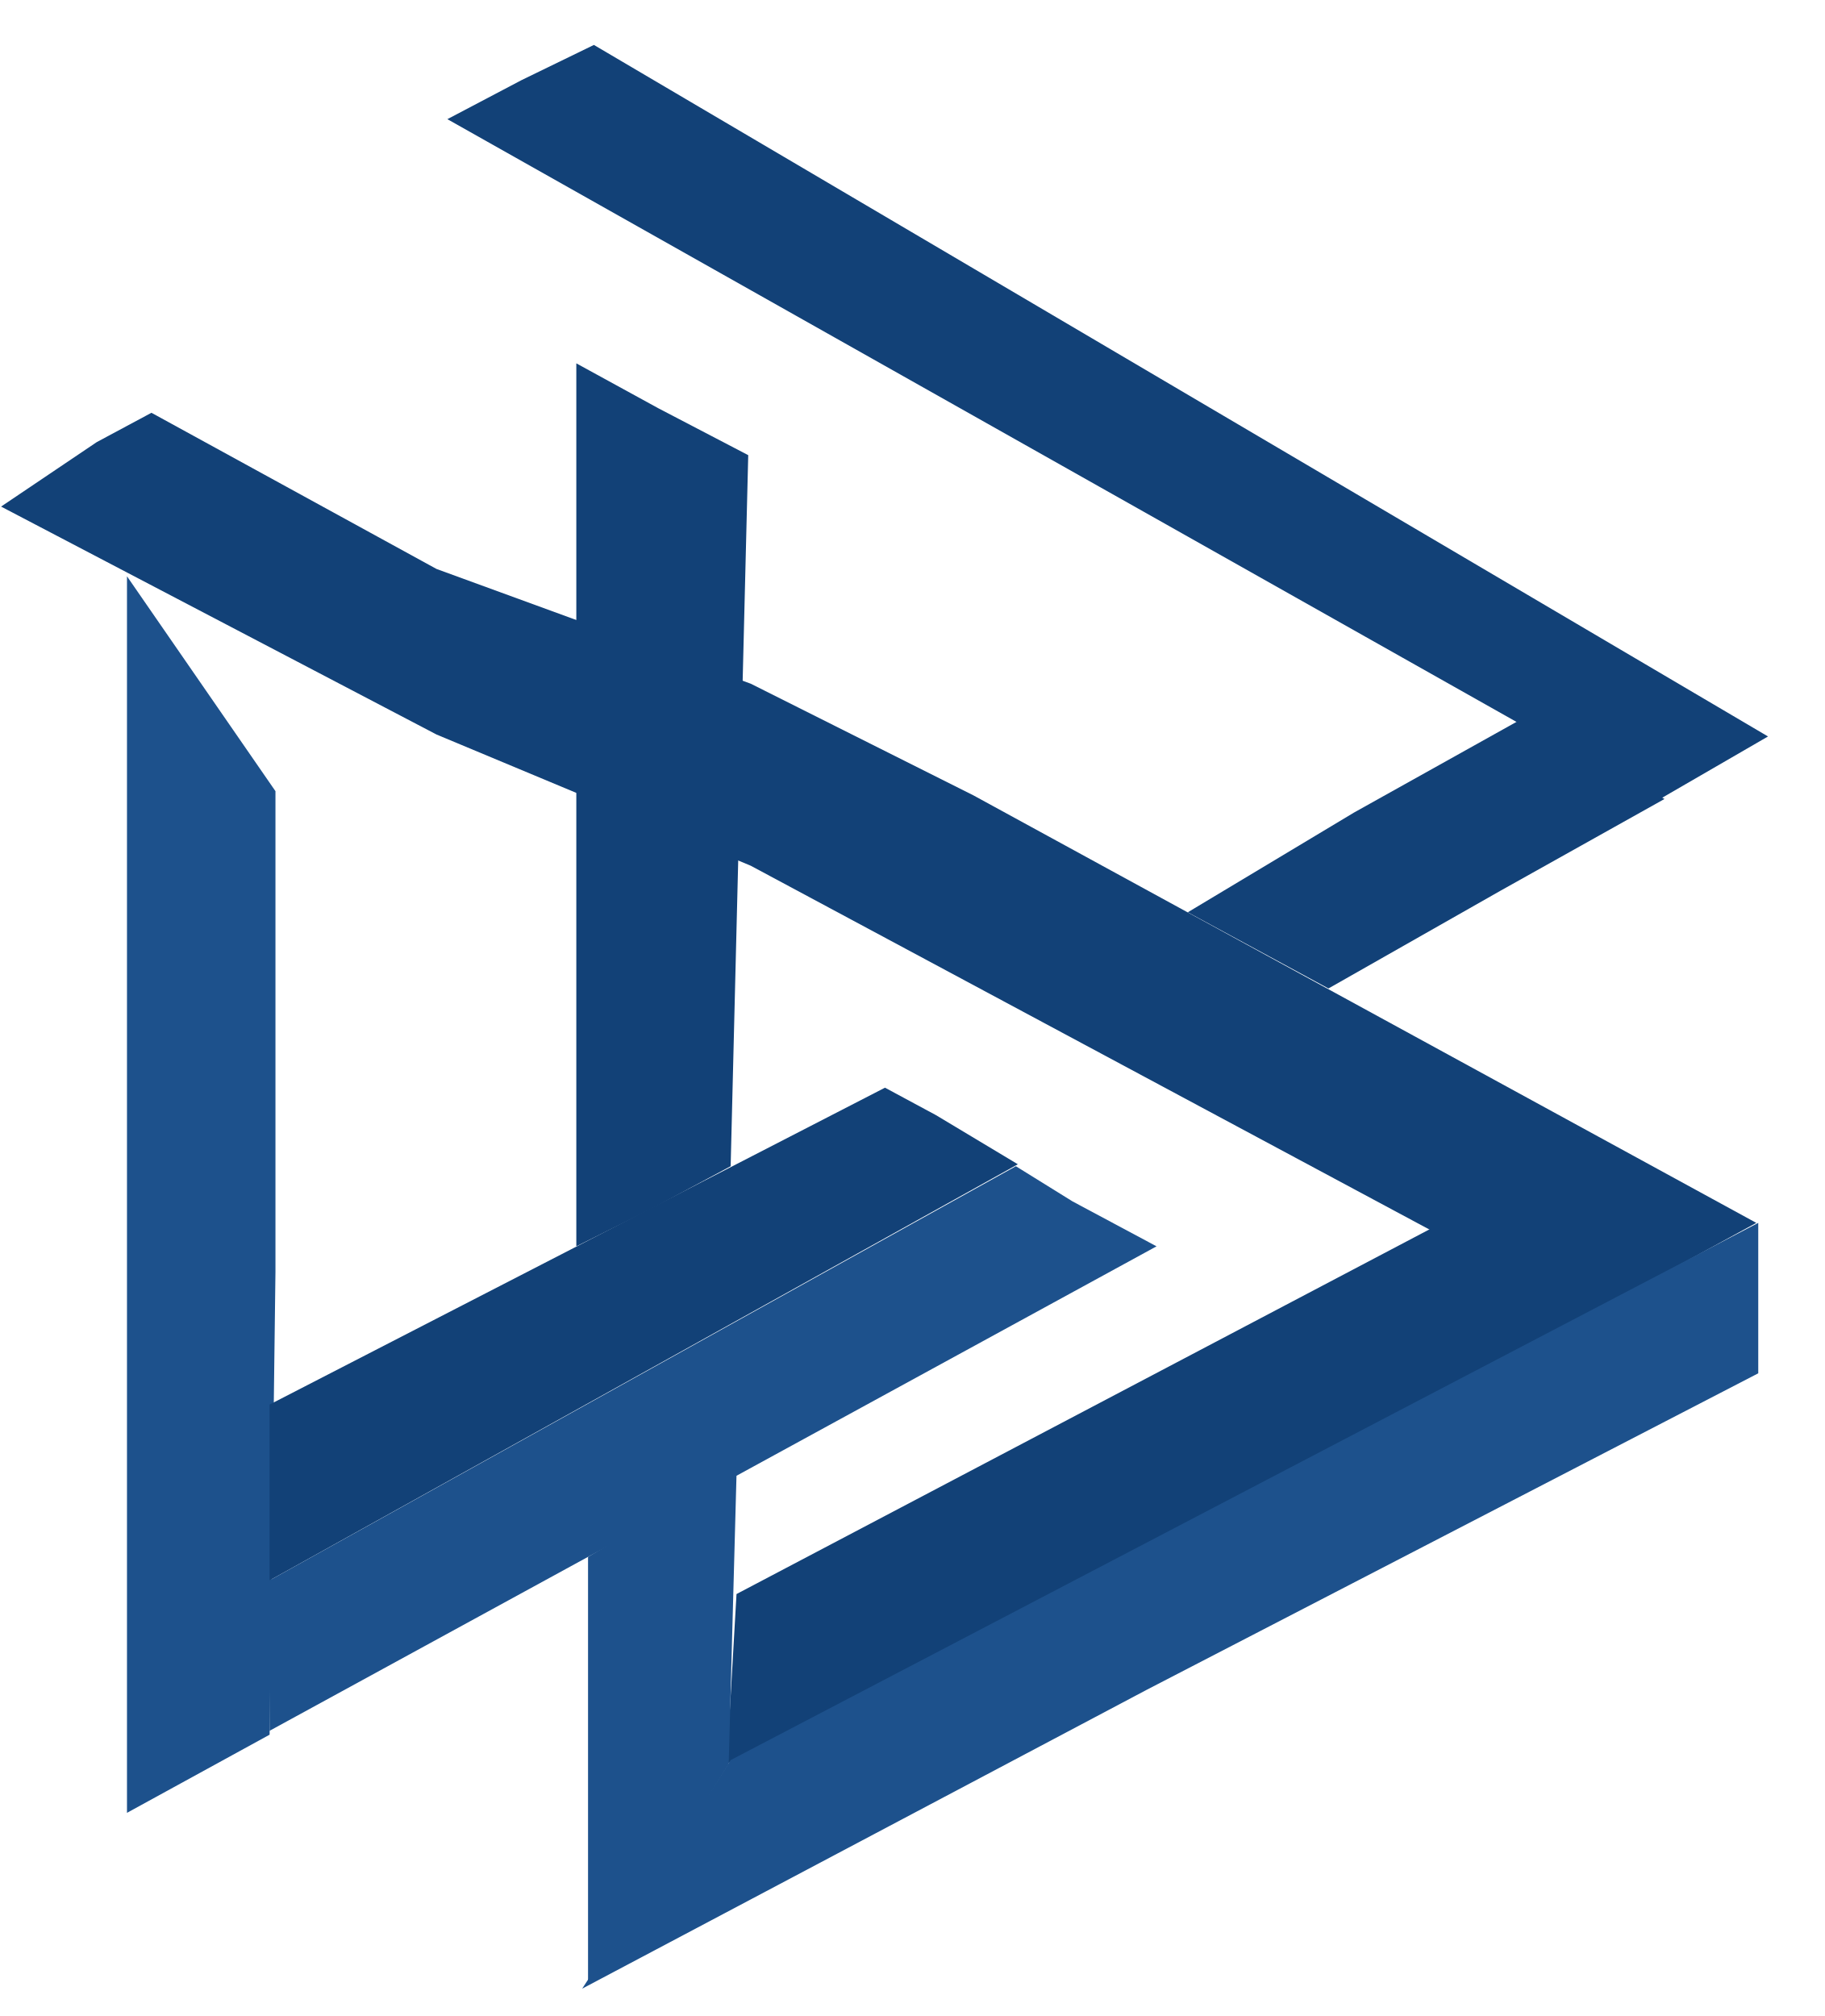
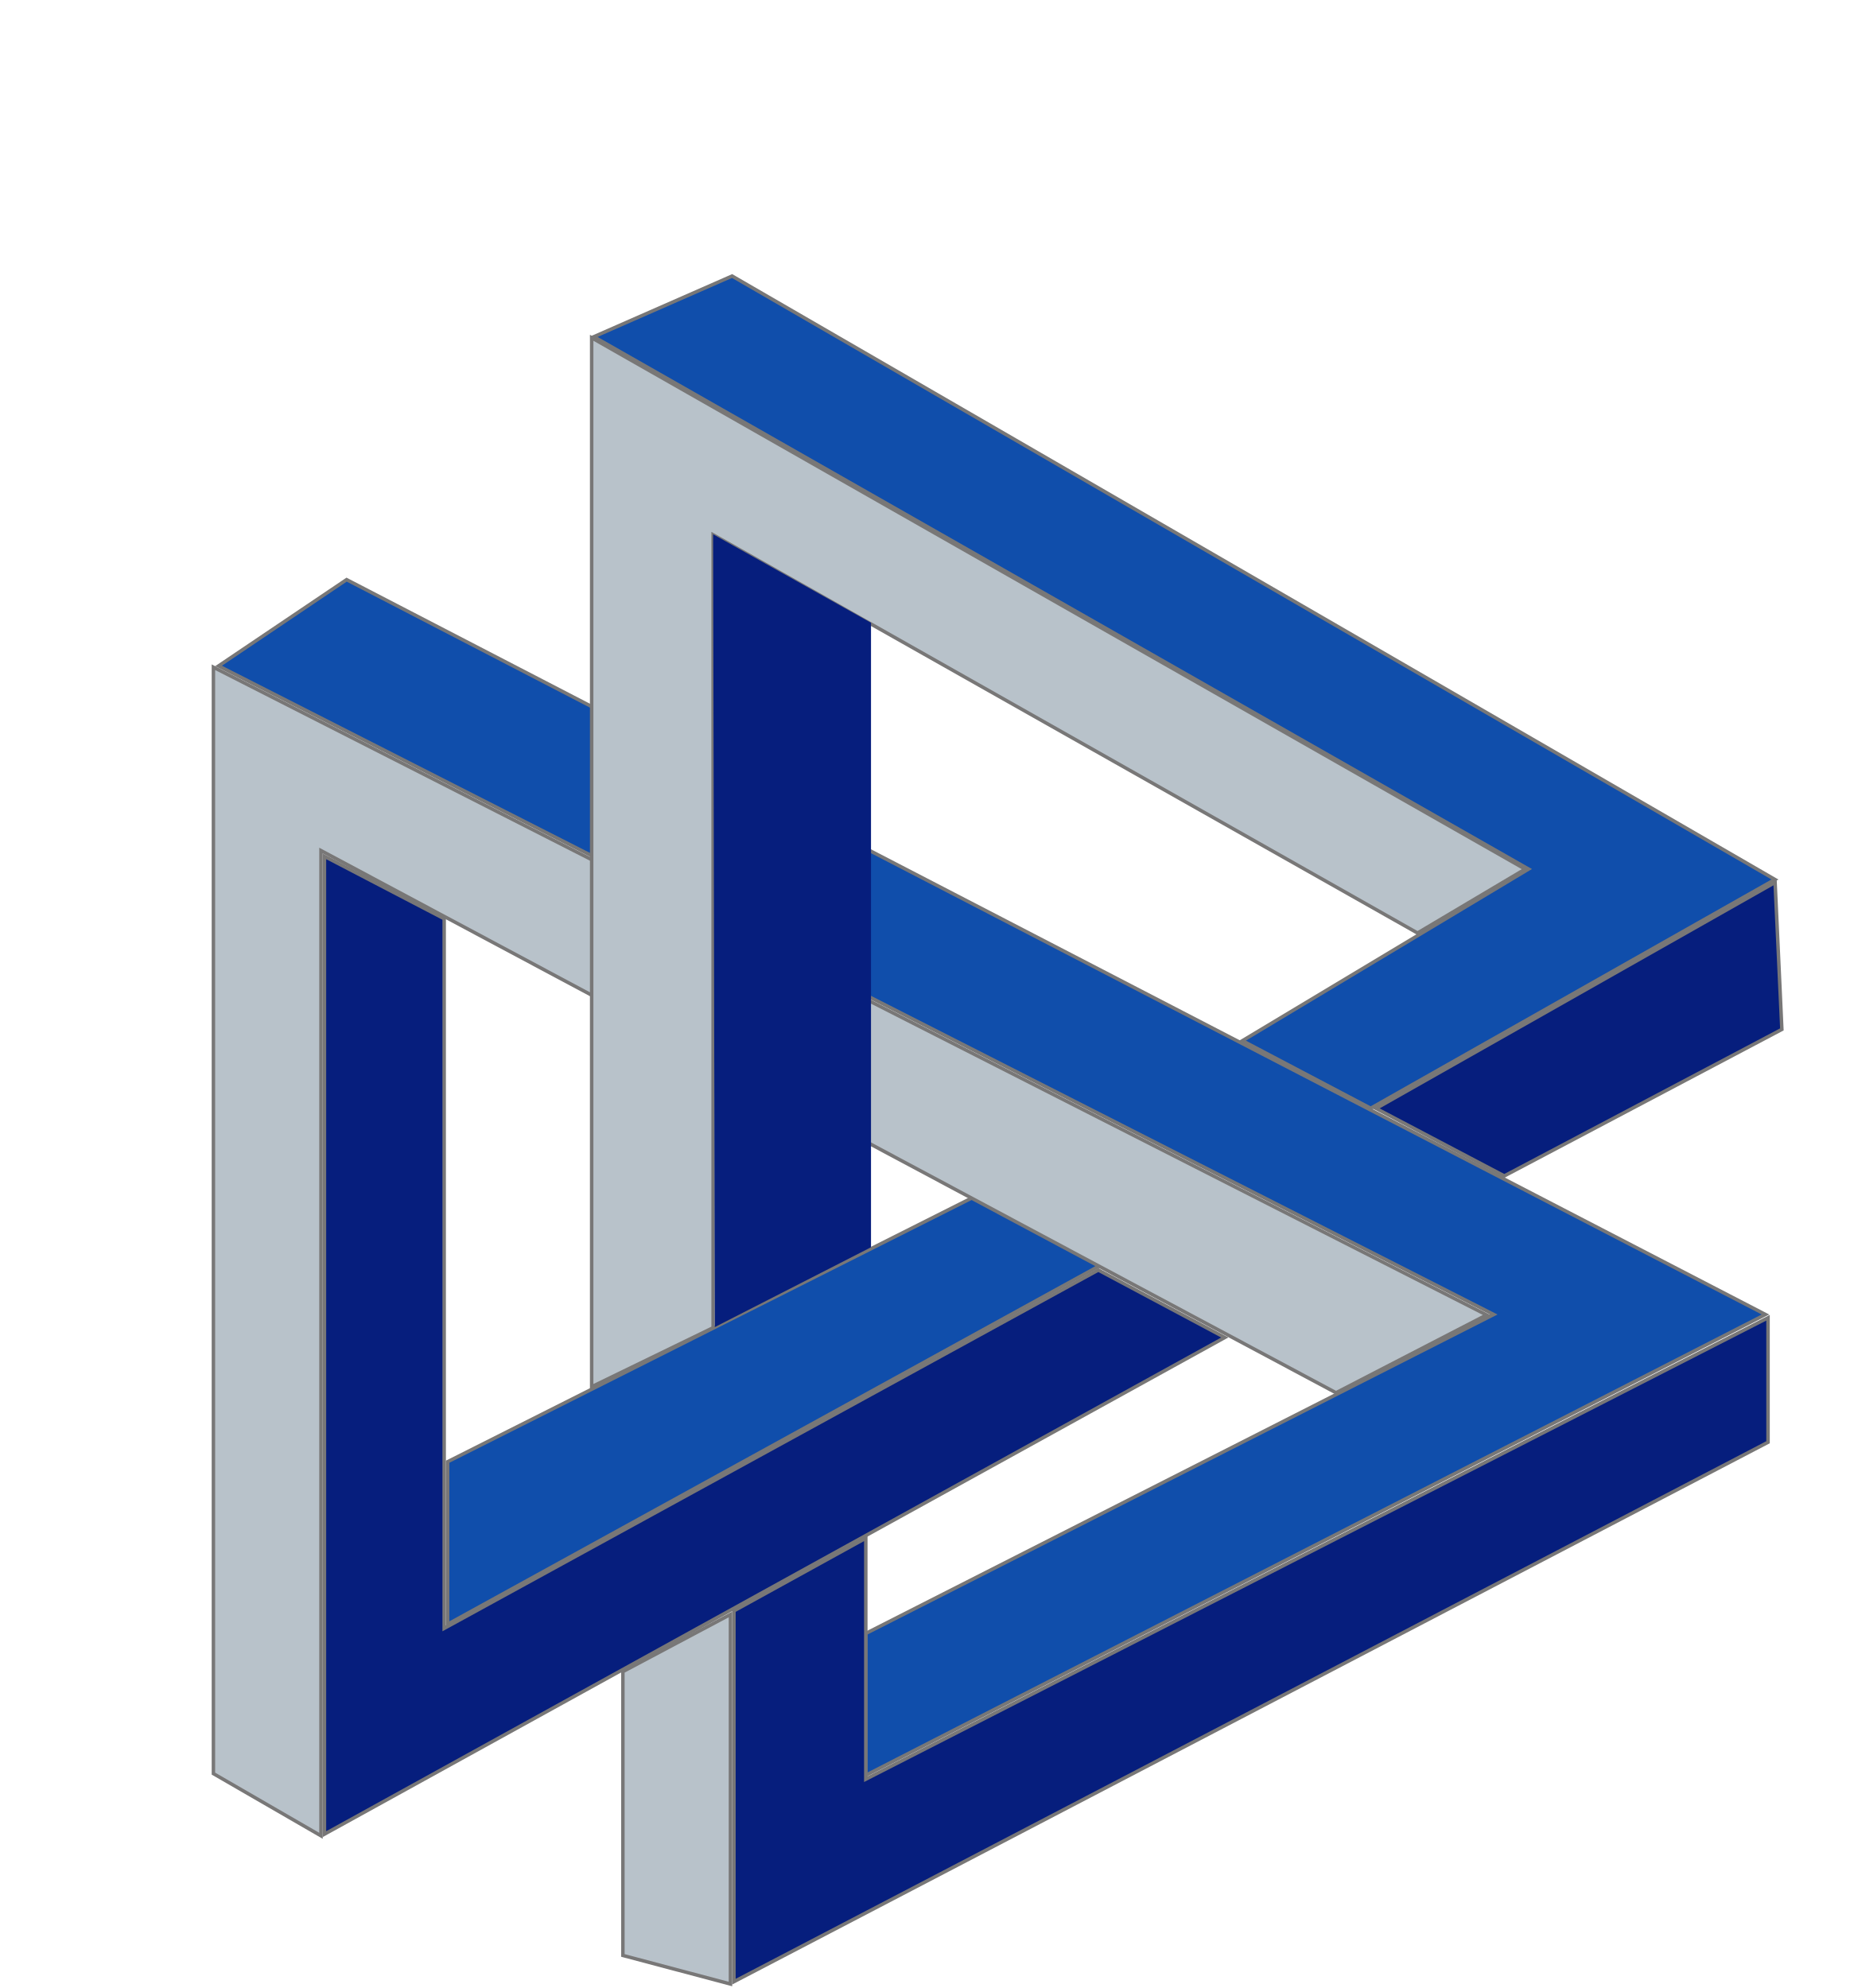
- <svg xmlns="http://www.w3.org/2000/svg" width="467" height="516" viewBox="0 0 467 516" fill="none">
-   <path d="M152 11.5L452.5 188.5L424 205L114.5 30.5L133.5 20.5L152 11.5Z" fill="#124177" />
-   <path d="M191.5 116.5L187 298.501L166.5 309.501L147.5 319L147.5 93L168.5 104.5L191.5 116.5Z" fill="#124177" />
-   <path d="M38.764 105.653L111.716 145.625L192.154 175L249.131 203.575L449.5 312.999L406.5 336.5L192.154 221.59L111.716 188L0.276 129.66L24.769 113.155L38.764 105.653Z" fill="#124177" />
-   <path d="M70.499 202.5L70.499 231L70.499 284L70.499 325.5L68.999 444L32.499 464L32.499 297.5L32.499 243L32.5 147.5L70.499 202.5Z" fill="#1D518C" />
-   <path d="M260.5 298L69 404.5L69 359.5L226.5 278.396L239.5 285.396L260.5 298Z" fill="#124177" />
-   <path d="M411 334L186 451.5L188.5 408L369 313L386.5 321.5L411 334Z" fill="#124177" />
-   <path d="M296 319L69 443L69 404.5L260 298.5L274.5 307.5L296 319Z" fill="#1D518C" />
-   <path d="M188.5 377.5L186.5 451.5L184 455.5L180 462L170 477.5L150.5 508L150.5 398.5L167.103 388.663L188.5 377.5Z" fill="#1D518C" />
-   <path d="M450 351.5L293.5 432.5L149 509L171.5 474.5L181 460L187 450.5L450 313L450 332.5L450 351.5Z" fill="#1D518C" />
-   <path d="M426 204.5L384 228L340 253L304 233.5L346.5 208L389.5 184L404 192L426 204.5Z" fill="#124177" />
+ <svg xmlns="http://www.w3.org/2000/svg" width="533" height="573" viewBox="0 0 533 573" fill="none">
+   <path d="M439.757 250.929L440.49 250.489L439.747 250.066L171.112 97.058L210.969 79.56L511.494 253.495L394.991 319.43L358.019 299.971L439.757 250.929Z" fill="#104EAB" stroke="#787777" />
+   <path d="M429.574 379.324L430.451 378.878L429.575 378.432L62.984 191.94L99.881 167.07L508.756 378.875L249.5 511.682L249.5 470.807L429.574 379.324Z" fill="#104EAB" stroke="#787777" />
+   <path d="M129 421.308L283.476 343.572L317.506 364.476L129 468.154L129 421.308Z" fill="#104EAB" stroke="#787777" />
+   <path d="M92.5 246V529.133L61.5 511.212V192.315L428.404 379.003L385.004 401.435L93.236 245.559L92.5 245.166V246Z" fill="#B8C2CA" stroke="#787777" />
+   <path d="M205.5 155V382.687L170.5 399.701V97.36L439.505 250.509L408.494 268.922L206.246 154.565L205.5 154.143V155Z" fill="#B8C2CA" stroke="#787777" />
+   <path d="M205.5 154L251 179.5V359.5L206 382.5L205.5 154Z" fill="#061E7D" />
+   <path d="M509.5 415.697L211.5 571.175V464.295L249.5 443.347V512V512.817L250.228 512.445L509.5 379.817V415.697Z" fill="#061E7D" stroke="#787777" />
+   <path d="M179.5 563.615V481.801L210.5 465.332V571.85L179.5 563.615Z" fill="#B8C2CA" stroke="#787777" />
+   <path d="M128.74 468.939L316.503 366.068L352.951 385.507L93.5 528.653V246.824L128 264.803V468.5V469.344L128.74 468.939Z" fill="#061E7D" stroke="#787777" />
+   <path d="M433.5 338.933L396.543 319.484L511.538 254.336L513.486 296.704L433.5 338.933Z" fill="#061E7D" stroke="#787777" />
</svg>
